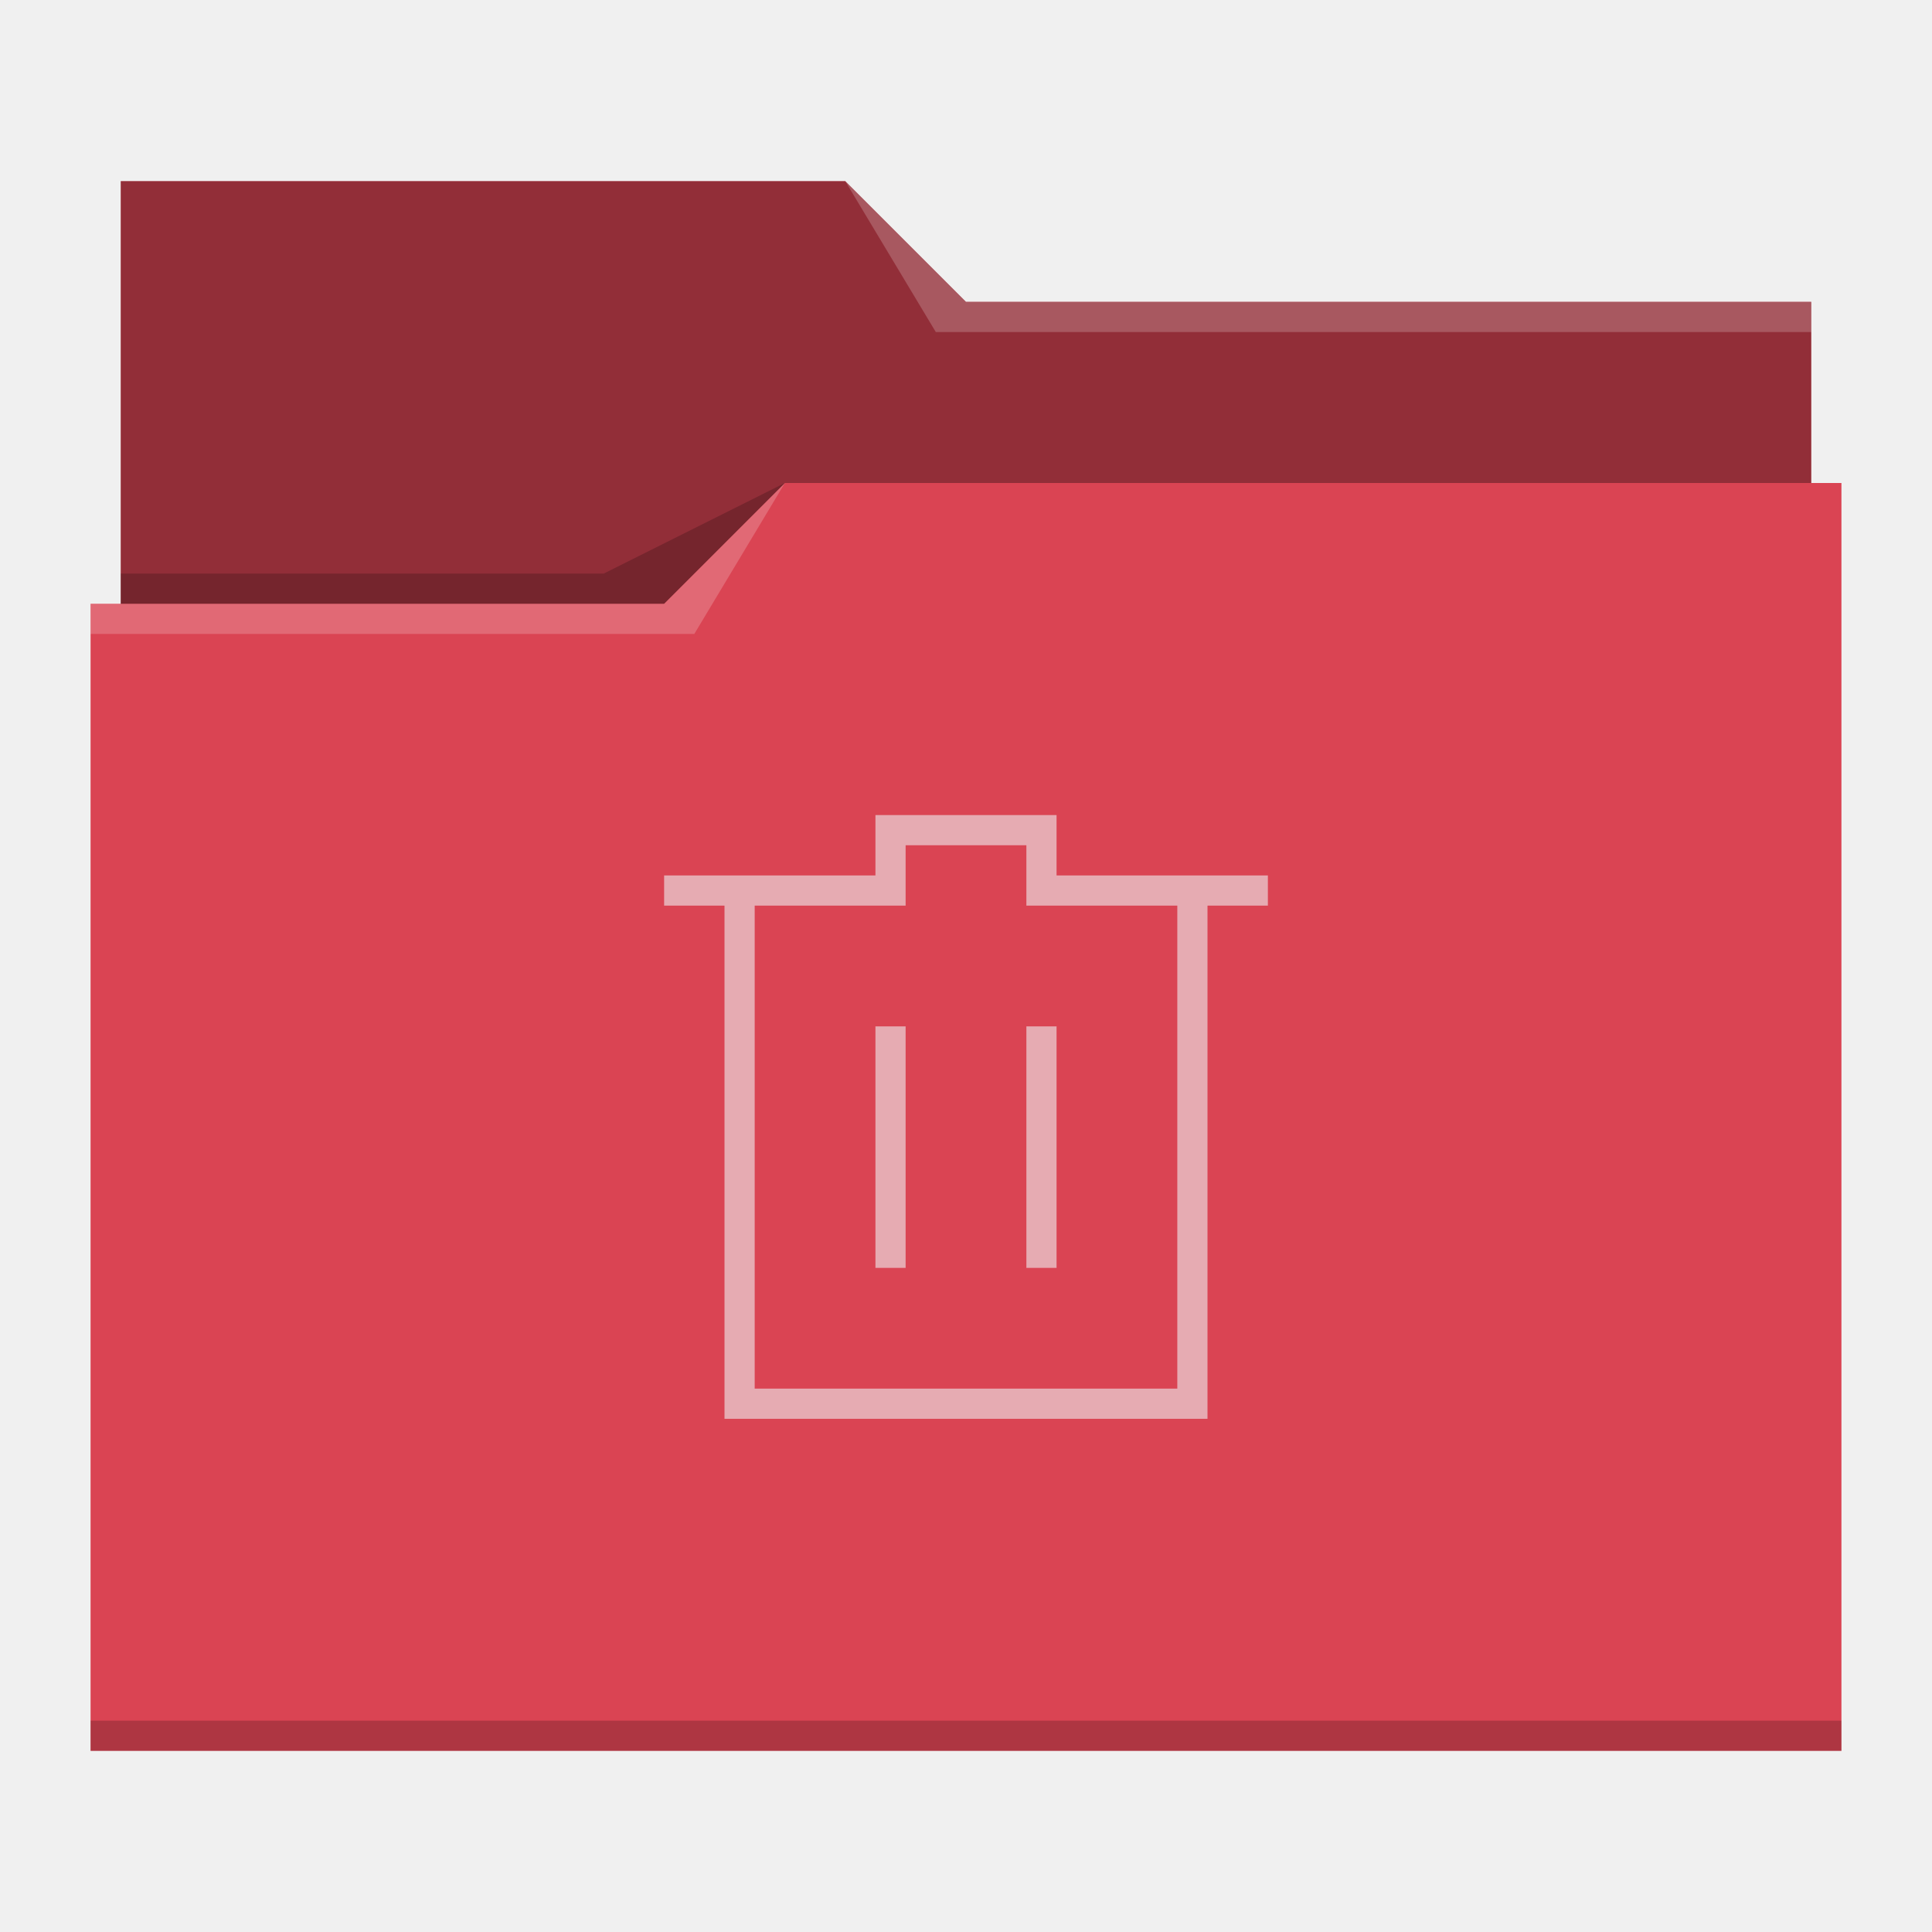
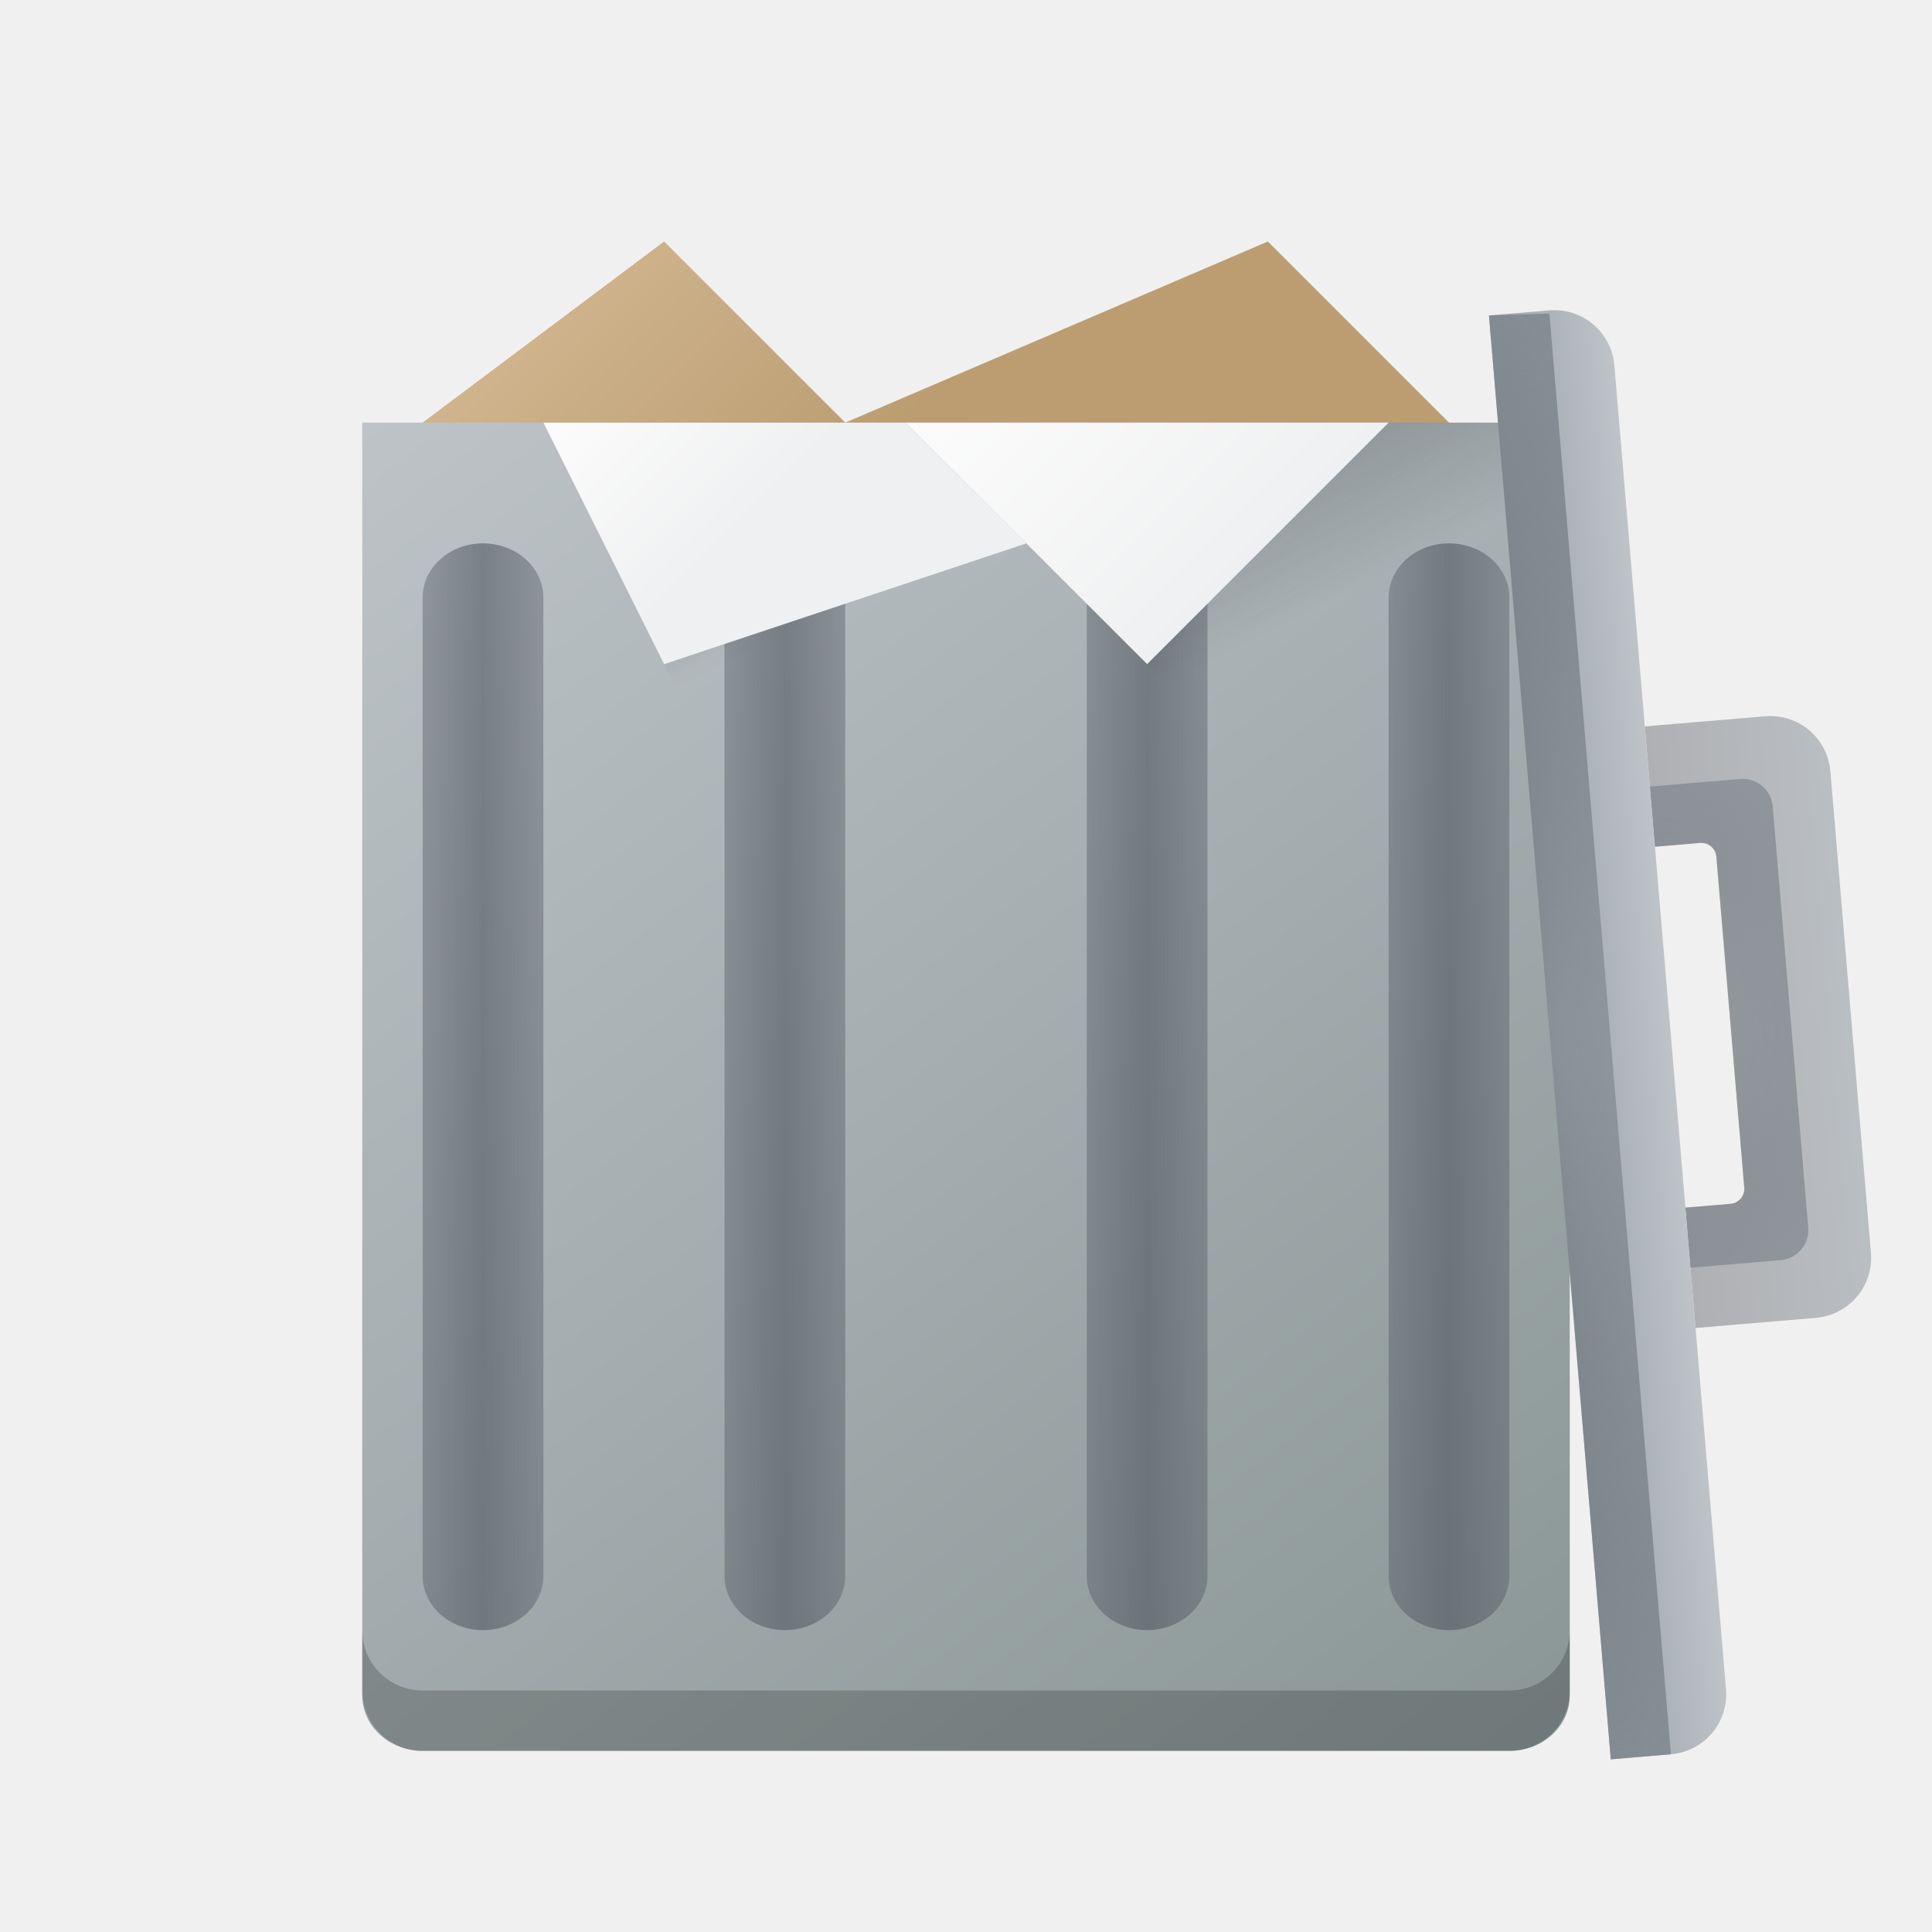
- <svg xmlns="http://www.w3.org/2000/svg" viewBox="0 0 64 64">
-   <defs id="defs3051">
-     <style type="text/css" id="current-color-scheme">
-       .ColorScheme-Text {
-         color:#31363b;
-       }
-       .ColorScheme-Background {
-         color:#eff0f1;
-       }
-       .ColorScheme-Highlight {
-         color:#3daee9;
-       }
-       .ColorScheme-ViewText {
-         color:#31363b;
-       }
-       .ColorScheme-ViewBackground {
-         color:#fcfcfc;
-       }
-       .ColorScheme-ViewHover {
-         color:#93cee9;
-       }
-       .ColorScheme-ViewFocus{
-         color:#3daee9;
-       }
-       .ColorScheme-ButtonText {
-         color:#31363b;
-       }
-       .ColorScheme-ButtonBackground {
-         color:#eff0f1;
-       }
-       .ColorScheme-ButtonHover {
-         color:#93cee9;
-       }
-       .ColorScheme-ButtonFocus{
-         color:#3daee9;
-       }
-       .ColorScheme-NegativeText {
-         color:#da4453;
-       }
-       </style>
+ <svg xmlns="http://www.w3.org/2000/svg" xmlns:xlink="http://www.w3.org/1999/xlink" version="1.1" viewBox="0 0 32 32">
+   <defs>
+     <linearGradient id="u" x1="394.571" x2="399.571" y1="517.798" y2="522.798" gradientTransform="translate(-384.571,-515.798)" gradientUnits="userSpaceOnUse">
+       <stop stop-color="#d4ba94" offset="0" />
+       <stop stop-color="#bb9d71" offset="1" />
+     </linearGradient>
+     <linearGradient id="t" x1="390.571" x2="410.571" y1="521.798" y2="545.798" gradientTransform="matrix(1 0 0 .9166667 -384.571 -471.3148)" gradientUnits="userSpaceOnUse">
+       <stop stop-color="#bdc3c7" offset="0" />
+       <stop stop-color="#8a9696" offset="1" />
+     </linearGradient>
+     <linearGradient id="ab" x1="395.571" x2="395.571" y1="520.798" y2="516.798" gradientTransform="rotate(85.17769,488.1548,66.06004)" gradientUnits="userSpaceOnUse">
+       <stop stop-color="#afb0b3" offset="0" />
+       <stop stop-color="#bdc3c7" offset="1" />
+     </linearGradient>
+     <radialGradient id="n" cx="16" cy="8.5" r="4" gradientTransform="matrix(.1471151 1.743805 -1.49469 .1260987 38.01476 -11.95857)" gradientUnits="userSpaceOnUse">
+       <stop stop-color="#4f575f" stop-opacity=".25" offset="0" />
+       <stop stop-color="#9da5ab" offset="1" />
+     </radialGradient>
+     <linearGradient id="ad" x1="412.571" x2="412.571" y1="522.798" y2="520.798" gradientTransform="rotate(85.17769,488.1548,66.06004)" gradientUnits="userSpaceOnUse">
+       <stop stop-color="#9da5ab" offset="0" />
+       <stop stop-color="#bdc3c7" offset="1" />
+     </linearGradient>
+     <linearGradient id="z" x1="391.571" x2="394.571" y1="534.798" y2="534.798" gradientTransform="matrix(.66667 0 0 .9 -249.047 -463.3182)" gradientUnits="userSpaceOnUse" xlink:href="#a" />
+     <linearGradient id="x" x1="391.571" x2="394.571" y1="534.798" y2="534.798" gradientTransform="matrix(.66667 0 0 .8999999 -254.048 -463.3181)" gradientUnits="userSpaceOnUse" xlink:href="#a" />
+     <linearGradient id="w" x1="391.571" x2="394.571" y1="534.798" y2="534.798" gradientTransform="matrix(.66667 0 0 .9 -243.048 -463.3182)" gradientUnits="userSpaceOnUse" xlink:href="#a" />
+     <linearGradient id="v" x1="391.571" x2="394.571" y1="534.798" y2="534.798" gradientTransform="matrix(.66667 0 0 .9 -238.047 -463.3182)" gradientUnits="userSpaceOnUse" xlink:href="#a" />
+     <radialGradient id="p" cx="20.571" cy="8.5" r="4" gradientTransform="matrix(.3145557 3.728534 -1.49469 .1260987 31.90703 -60.5646)" gradientUnits="userSpaceOnUse">
+       <stop stop-color="#4f575f" stop-opacity=".251" offset="0" />
+       <stop stop-color="#8a939a" offset="1" />
+     </radialGradient>
  </defs>
-   <path style="fill:currentColor;fill-opacity:1;stroke:none" d="M 4 6 L 4 11 L 4 20 L 3 20 L 3 21 L 3.002 21 C 3.002 21.004 3 21.008 3 21.012 L 3 57 L 3 58 L 4 58 L 60 58 L 61 58 L 61 57 L 61 21.012 L 61 21 L 61 16 L 60 16 L 60 11.01 C 60 11.007 59.998 11.004 59.998 11 L 60 11 L 60 10 L 32 10 L 28 6 L 4 6 z " class="ColorScheme-NegativeText" />
-   <path style="fill-opacity:0.33;fill-rule:evenodd" d="M 4 6 L 4 11 L 4 20 L 22 20 L 26 16 L 60 16 L 60 11.01 C 60 11.007 59.998 11.004 59.998 11 L 60 11 L 60 10 L 32 10 L 28 6 L 4 6 z " />
-   <path style="fill:#ffffff;fill-opacity:0.2;fill-rule:evenodd" d="M 28 6 L 31 11 L 33 11 L 60 11 L 60 10 L 33 10 L 32 10 L 28 6 z M 26 16 L 22 20 L 3 20 L 3 21 L 23 21 L 26 16 z " />
-   <path style="fill-opacity:0.2;fill-rule:evenodd" d="M 26 16 L 20 19 L 4 19 L 4 20 L 22 20 L 26 16 z M 3 57 L 3 58 L 4 58 L 60 58 L 61 58 L 61 57 L 60 57 L 4 57 L 3 57 z " class="ColorScheme-Text" />
-   <path style="fill:currentColor;fill-opacity:0.6;stroke:none" d="M 29 27 L 29 29 L 22 29 L 22 30 L 24 30 L 24 47 L 25 47 L 40 47 L 40 45 L 40 30 L 42 30 L 42 29 L 35 29 L 35 27 L 29 27 z M 30 28 L 34 28 L 34 30 L 35 30 L 39 30 L 39 46 L 25 46 L 25 30 L 30 30 L 30 28 z M 29 34 L 29 42 L 30 42 L 30 34 L 29 34 z M 34 34 L 34 42 L 35 42 L 35 34 L 34 34 z " class="ColorScheme-Background" />
+   <linearGradient id="o" x1="393.571" x2="396.071" y1="521.798" y2="524.298" gradientTransform="translate(-384.571,-514.798)" gradientUnits="userSpaceOnUse" xlink:href="#m" />
+   <linearGradient id="m">
+     <stop stop-color="#fcfcfc" offset="0" />
+     <stop stop-color="#eff0f1" offset="1" />
+   </linearGradient>
+   <linearGradient id="ac" x1="399.571" x2="400.571" y1="521.798" y2="523.798" gradientTransform="translate(-384.571,-514.798)" gradientUnits="userSpaceOnUse" xlink:href="#l" />
+   <linearGradient id="l">
+     <stop stop-color="#292c2f" offset="0" />
+     <stop stop-color="#292c2f" stop-opacity="0" offset="1" />
+   </linearGradient>
+   <linearGradient id="aa" x1="409.571" x2="405.571" y1="521.798" y2="525.798" gradientTransform="matrix(-1,0,0,1,424.572,-514.798)" gradientUnits="userSpaceOnUse" xlink:href="#m" />
+   <linearGradient id="y" x1="407.571" x2="408.571" y1="521.798" y2="523.798" gradientTransform="translate(-384.571,-514.798)" gradientUnits="userSpaceOnUse" xlink:href="#l" />
+   <linearGradient id="a">
+     <stop stop-color="#4f575f" stop-opacity=".4" offset="0" />
+     <stop stop-color="#4f575f" stop-opacity=".6" offset=".5" />
+     <stop stop-color="#4f575f" stop-opacity=".4" offset="1" />
+   </linearGradient>
+   <path d="m21 4-7 3-3-3-4 3v1l3 8 14-9z" fill="url(#u)" />
+   <path d="M 6,7 V 28.083 C 6,28.591 6.446,29 7,29 h 18 c 0.554,0 1,-0.409 1,-0.917 V 7 Z" fill="url(#t)" stroke-width=".957" />
+   <g stroke-width=".949">
+     <path d="m13 9c0.554 0 1 0.401 1 0.9v16.2c0 0.499-0.446 0.9-1 0.9s-1-0.401-1-0.9v-16.2c0-0.499 0.446-0.9 1-0.9z" fill="url(#z)" />
+     <path d="m8 9c0.554 0 1 0.401 1 0.9v16.2c0 0.499-0.446 0.9-1 0.9s-1-0.401-1-0.9v-16.2c0-0.499 0.446-0.9 1-0.9z" fill="url(#x)" />
+     <path d="m19 9c0.554 0 1 0.401 1 0.9v16.2c0 0.499-0.446 0.9-1 0.9s-1-0.401-1-0.9v-16.2c0-0.499 0.446-0.9 1-0.9z" fill="url(#w)" />
+     <path d="m24 9c0.554 0 1 0.401 1 0.9v16.2c0 0.499-0.446 0.9-1 0.9s-1-0.401-1-0.9v-16.2c0-0.499 0.446-0.9 1-0.9z" fill="url(#v)" />
+   </g>
+   <path d="m6 27v1c0 0.554 0.446 1 1 1h18c0.554 0 1-0.446 1-1v-1c0 0.554-0.446 1-1 1h-18c-0.554 0-1-0.446-1-1z" opacity=".2" />
+   <path d="m13 15 6-4-4-4h-6z" fill="url(#ac)" opacity=".2" />
+   <path d="m9 7 2 4 6-2-2-2z" fill="url(#o)" />
+   <path d="m23 7-4 4-4-4z" fill="url(#aa)" />
+   <path d="m19 11 7 7v-11h-3z" fill="url(#y)" opacity=".2" />
+   <path d="m30.317 12.776c-0.047-0.552-0.528-0.959-1.081-0.912l-1.993 0.168 0.168 1.993 0.747-0.063a0.25 0.25 0 0 1 0.269 0.211l0.465 5.515a0.25 0.25 0 0 1-0.23 0.252l-0.747 0.063 0.168 1.993 1.993-0.168c0.552-0.047 0.959-0.528 0.912-1.081z" fill="url(#ab)" />
+   <path d="m29.362 13.358c-0.023-0.276-0.264-0.479-0.54-0.456l-1.495 0.126 0.084 0.996 0.747-0.063a0.25 0.25 0 0 1 0.269 0.211l0.465 5.515a0.25 0.25 0 0 1-0.23 0.252l-0.747 0.063 0.084 0.996 1.495-0.126c0.276-0.023 0.479-0.264 0.456-0.54z" fill="url(#n)" />
+   <path d="m26.739 6.053c-0.047-0.552-0.528-0.959-1.081-0.912l-0.996 0.084 2.018 23.915 0.996-0.084c0.552-0.047 0.959-0.528 0.912-1.081z" fill="url(#ad)" />
+   <path d="m24.662 5.225 2.018 23.915 0.996-0.084-2.013-23.863z" fill="url(#p)" stroke-width=".999" />
</svg>
